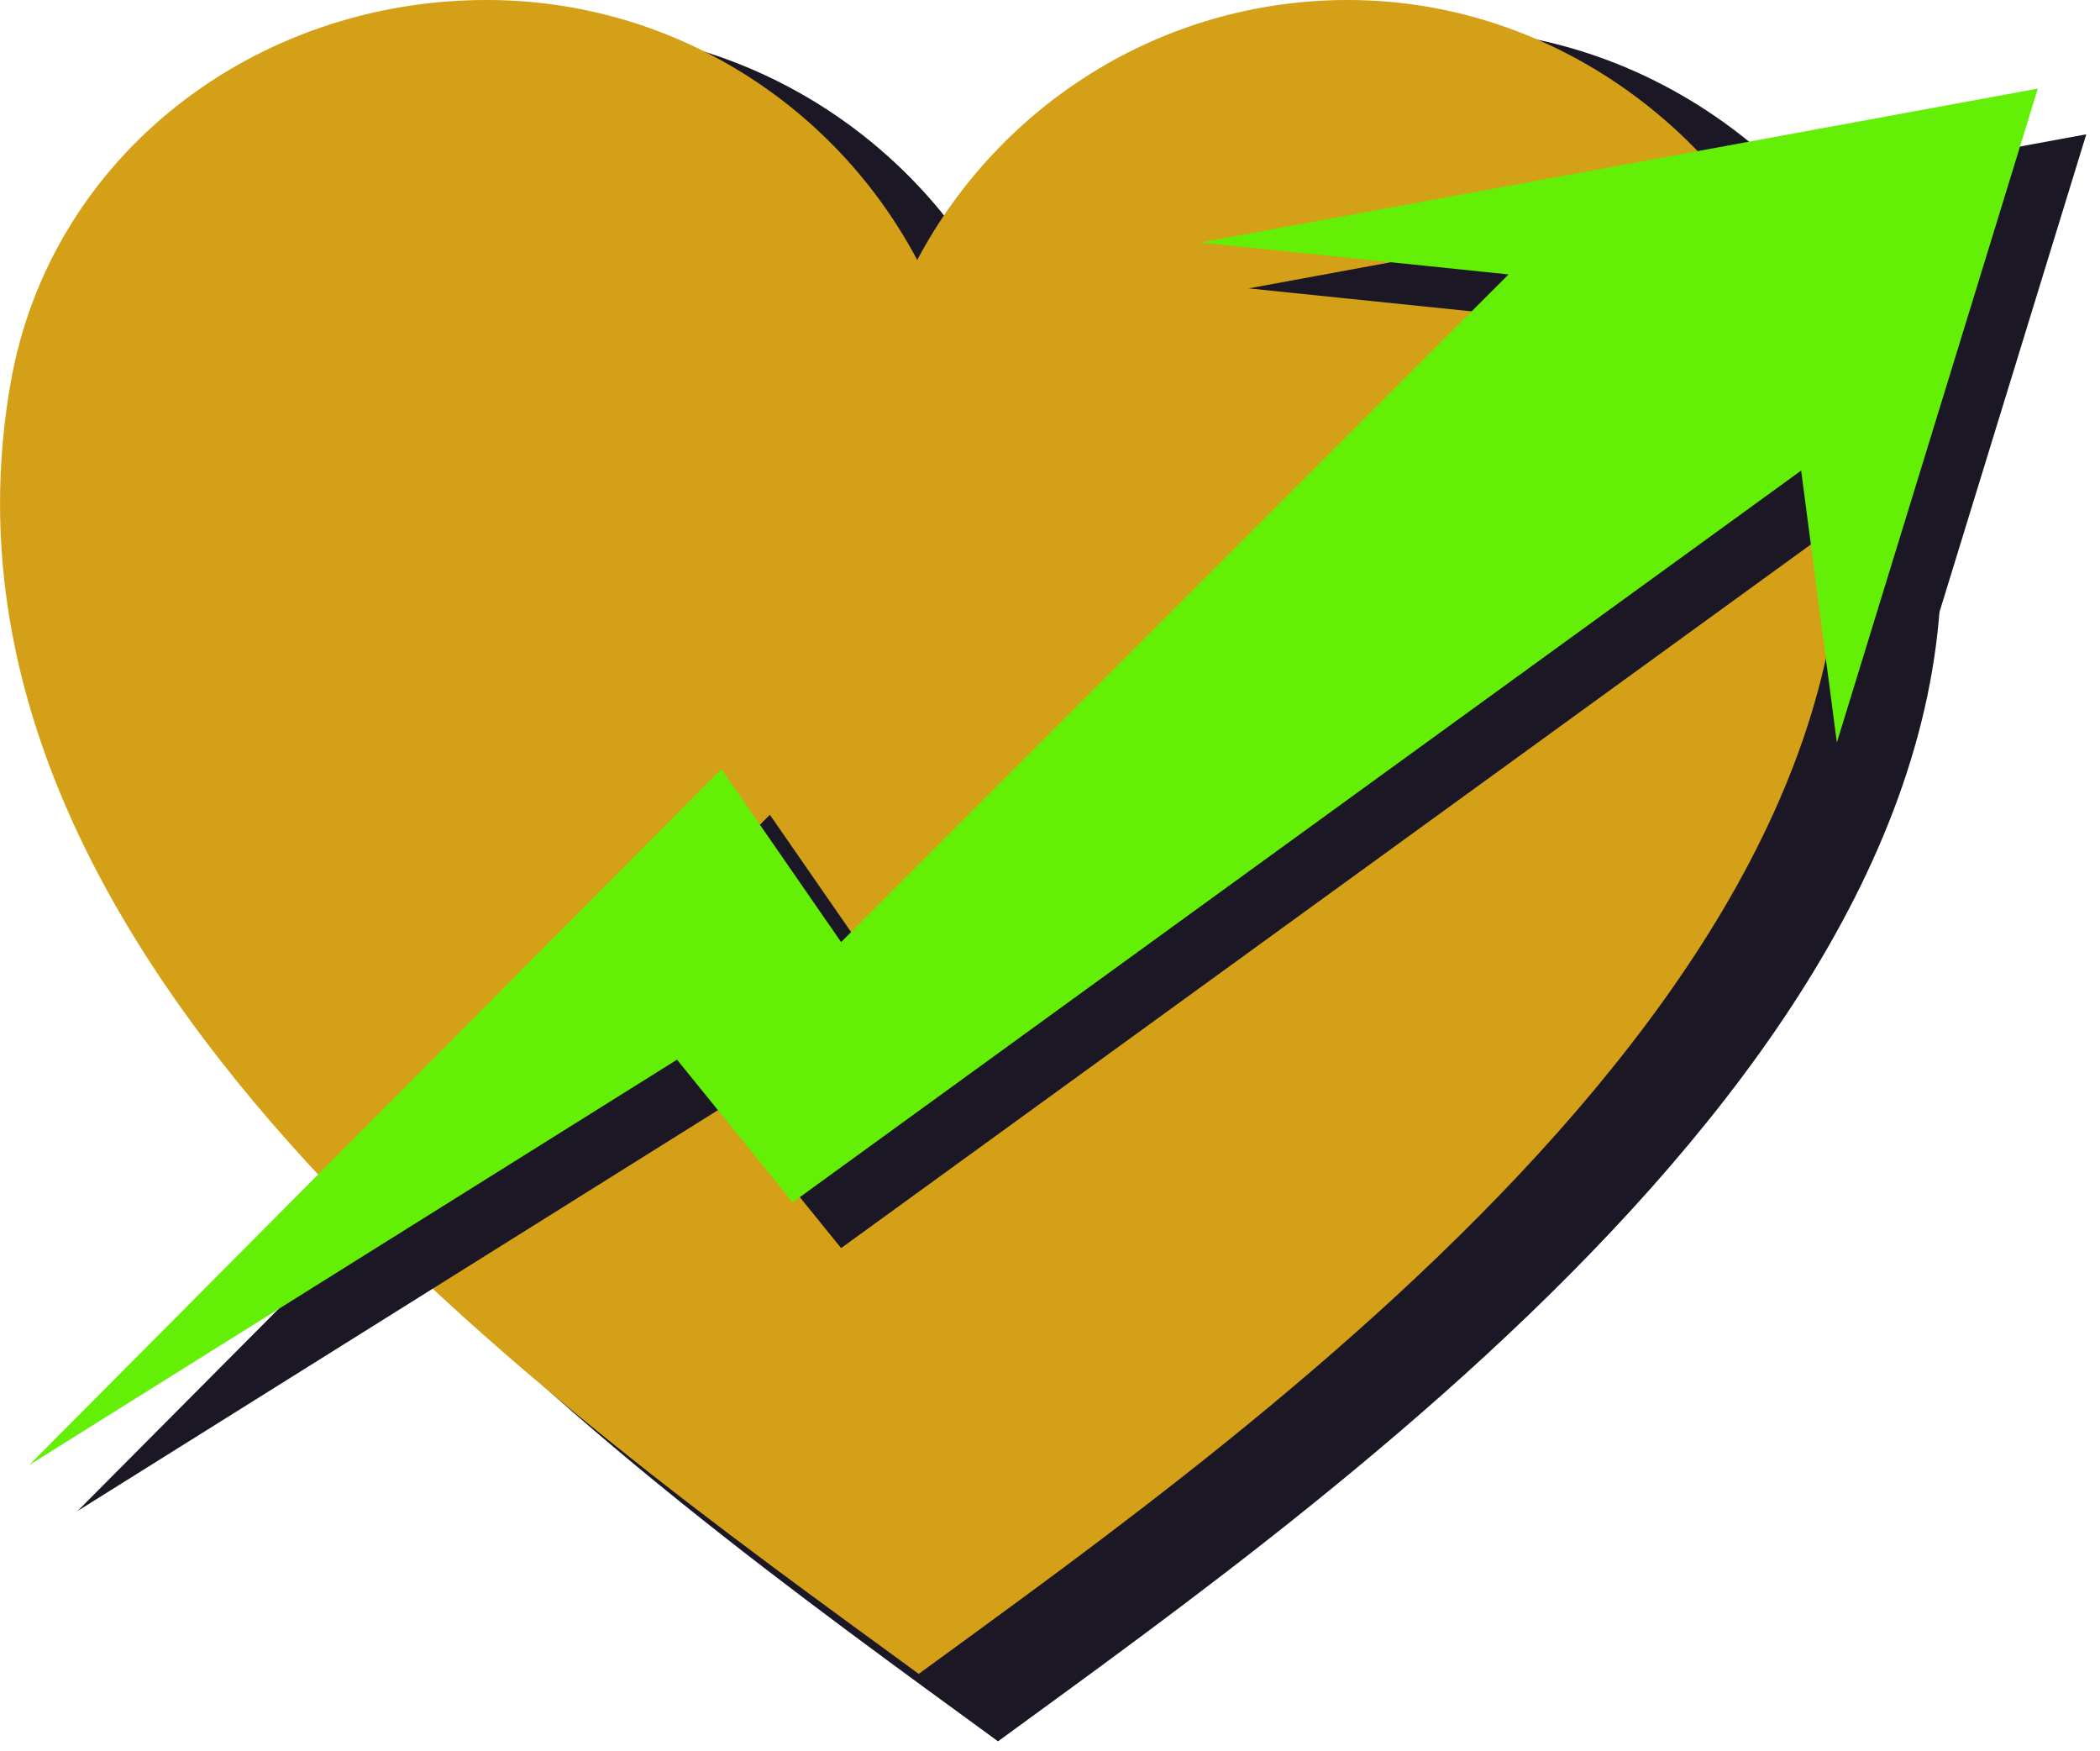
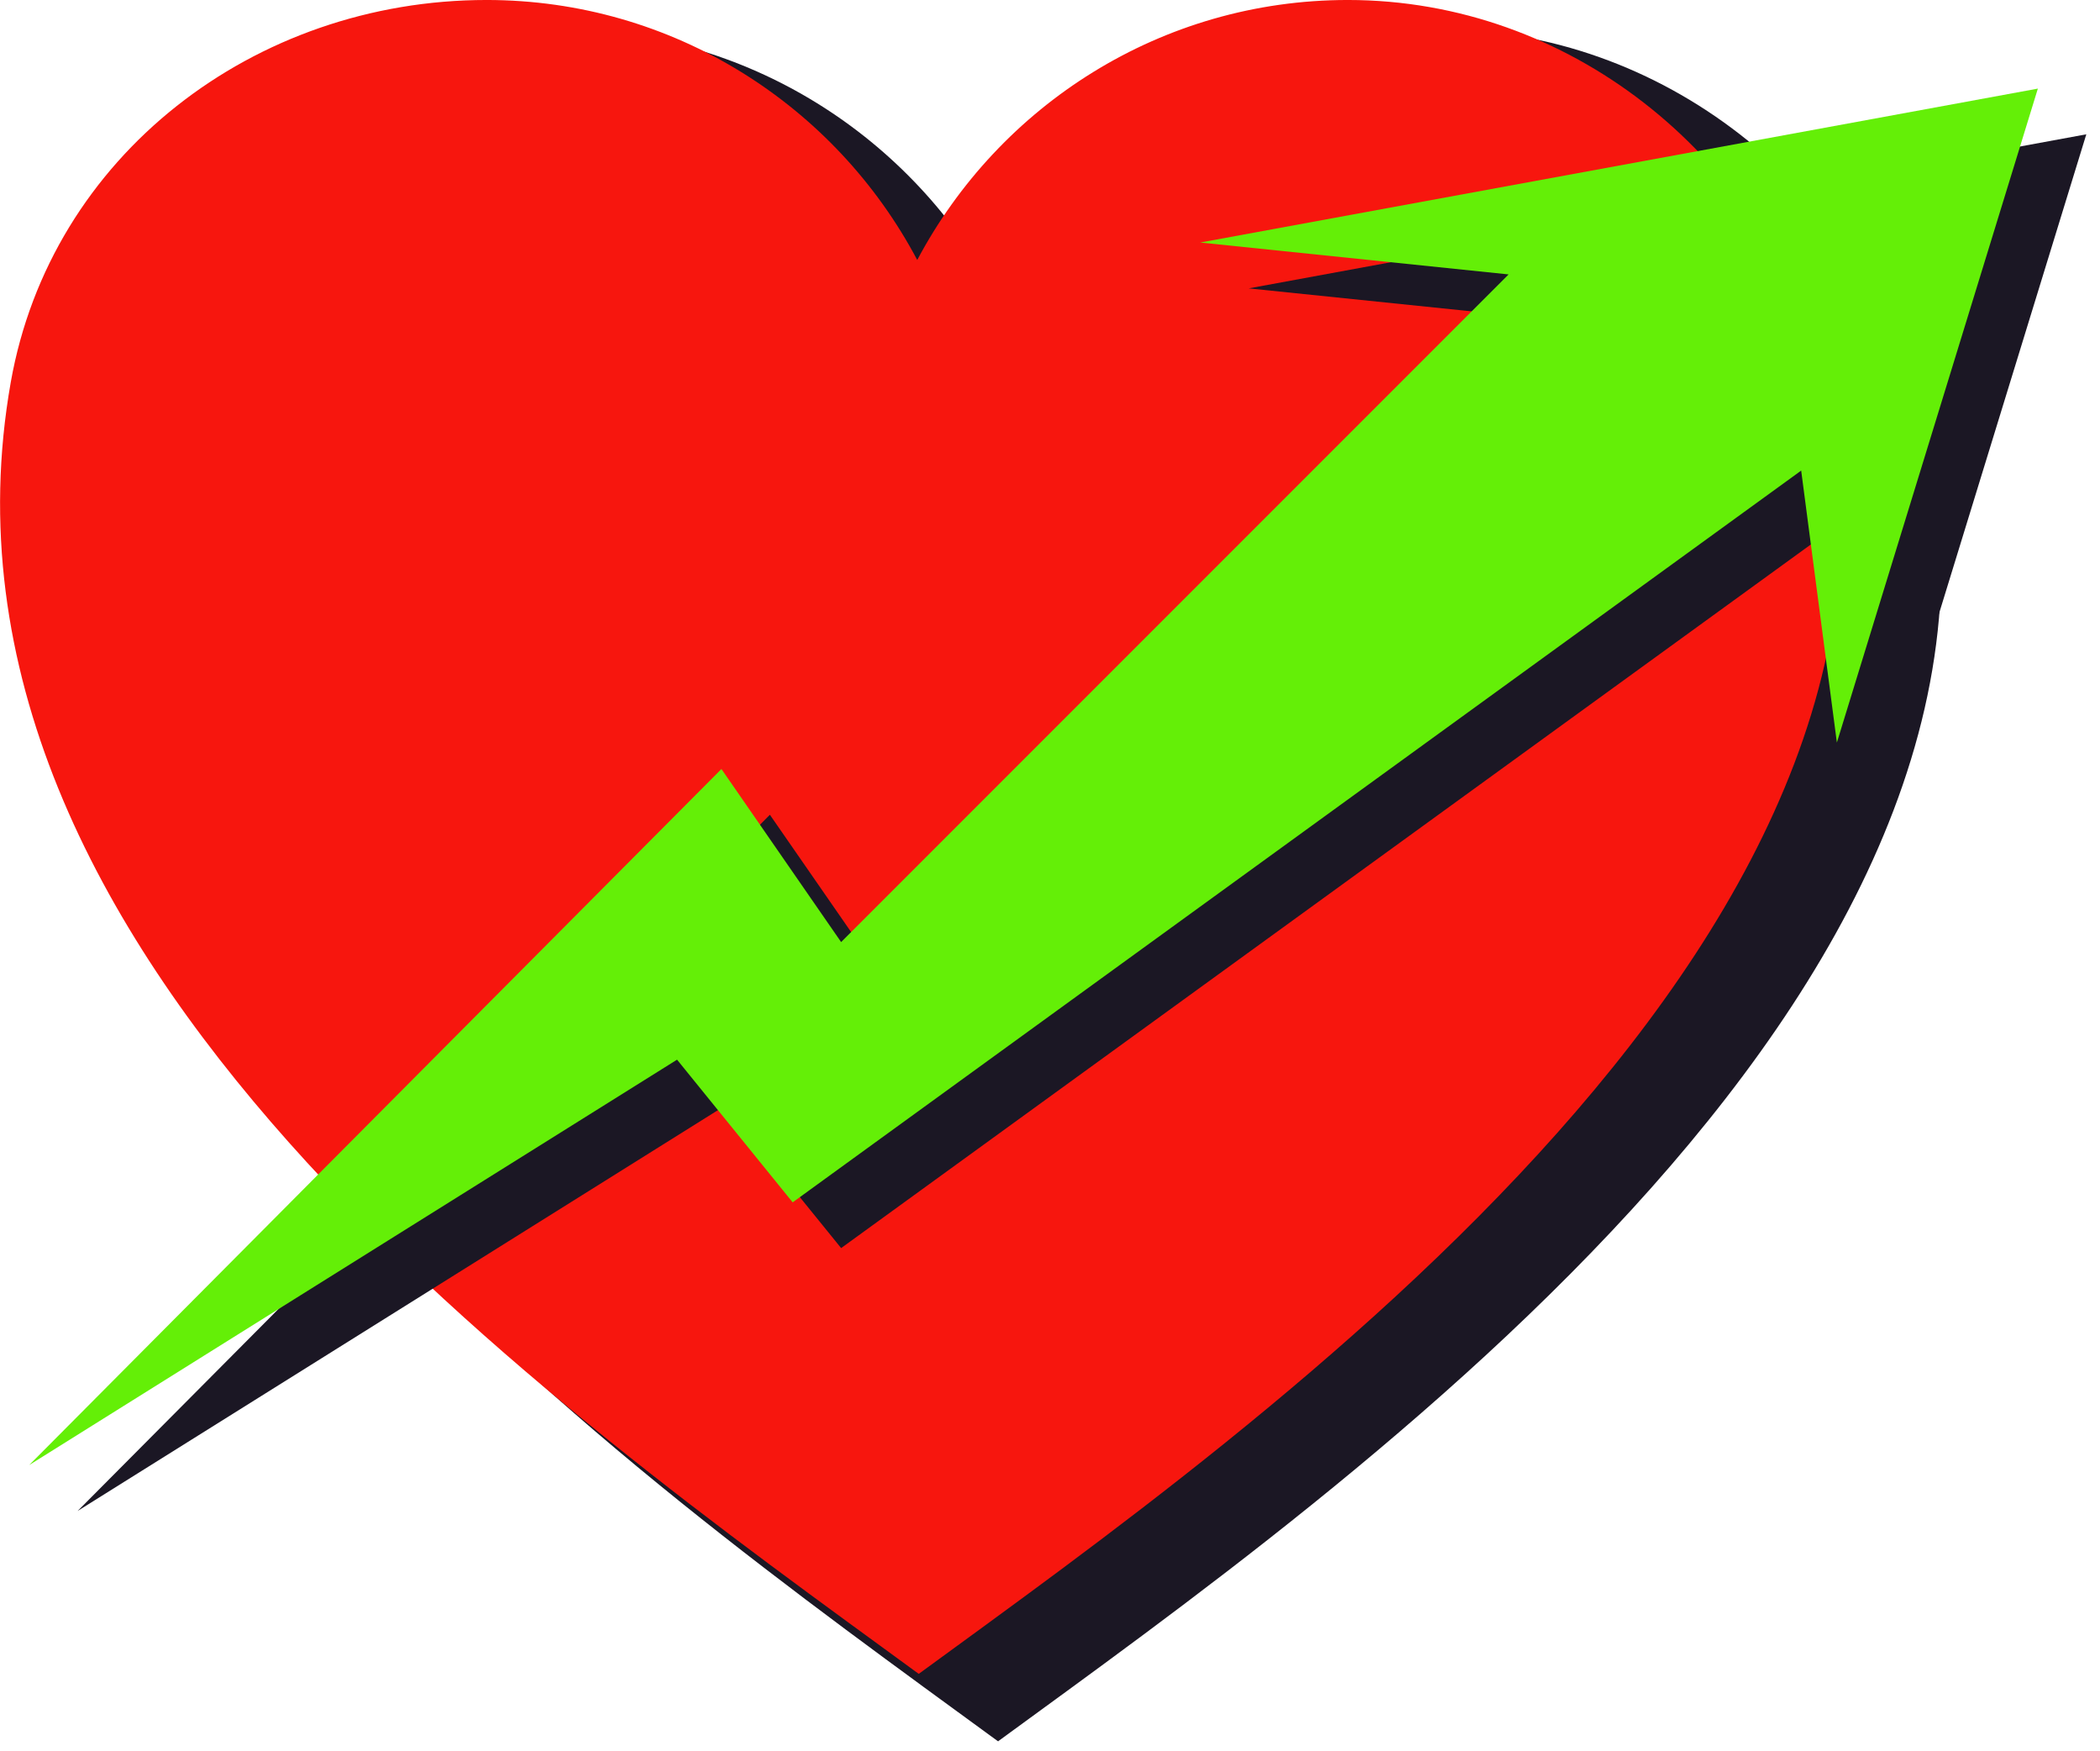
- <svg xmlns="http://www.w3.org/2000/svg" viewBox="0 0 72 60" xml:space="preserve" style="fill-rule:evenodd;clip-rule:evenodd;stroke-linejoin:round;stroke-miterlimit:2">
-   <g transform="translate(-262.672 -68.484)scale(1.33333)">
-     <clipPath id="a">
-       <path d="M246.281 61.414c-1.531-5.203-6.476-9.301-12.324-9.301-4.906 0-9.172 2.77-11.328 6.836-2.156-4.066-6.418-6.836-11.328-6.836-6.113 0-11.465 4.098-12.516 10.051-2.66 15.09 14.219 26.902 23.883 33.965 8.934-6.531 27.992-19.844 23.613-34.715" />
-     </clipPath>
-     <g clip-path="url(#a)">
-       <g transform="translate(198 52)">
-         <clipPath id="b">
-           <path d="M48.281 9.414C46.75 4.211 41.805.113 35.957.113c-4.906 0-9.172 2.77-11.328 6.836C22.473 2.883 18.211.113 13.301.113 7.188.113 1.836 4.211.785 10.164c-2.66 15.09 14.219 26.902 23.883 33.965 8.934-6.531 27.992-19.844 23.613-34.715" />
-         </clipPath>
-         <g clip-path="url(#b)">
-           <path style="fill:#1b1724;fill-rule:nonzero" d="M.504.113h48.488v44.016H.504z" />
+ <svg xmlns="http://www.w3.org/2000/svg" width="32px" height="100%" viewBox="0 0 72 60" version="1.1" xml:space="preserve" style="fill-rule:evenodd;clip-rule:evenodd;stroke-linejoin:round;stroke-miterlimit:2;">
+   <g transform="matrix(1,0,0,1,-262.6719,-68.48439)">
+     <g transform="matrix(1.333333,0,0,1.333333,0,0.000011)">
+       <clipPath id="_clip1">
+         <path d="M246.281,61.414C244.75,56.211 239.805,52.113 233.957,52.113C229.051,52.113 224.785,54.883 222.629,58.949C220.473,54.883 216.211,52.113 211.301,52.113C205.188,52.113 199.836,56.211 198.785,62.164C196.125,77.254 213.004,89.066 222.668,96.129C231.602,89.598 250.66,76.285 246.281,61.414Z" />
+       </clipPath>
+       <g clip-path="url(#_clip1)">
+         <g transform="matrix(1,0,0,1,198,52)">
+           <g>
+             <g>
+               <g>
+                 <clipPath id="_clip2">
+                   <path d="M48.281,9.414C46.75,4.211 41.805,0.113 35.957,0.113C31.051,0.113 26.785,2.883 24.629,6.949C22.473,2.883 18.211,0.113 13.301,0.113C7.188,0.113 1.836,4.211 0.785,10.164C-1.875,25.254 15.004,37.066 24.668,44.129C33.602,37.598 52.66,24.285 48.281,9.414Z" />
+                 </clipPath>
+                 <g clip-path="url(#_clip2)">
+                   <rect x="0.504" y="0.113" width="48.488" height="44.016" style="fill:rgb(27,23,36);fill-rule:nonzero;" />
+                 </g>
+               </g>
+             </g>
+           </g>
        </g>
      </g>
    </g>
-   </g>
-   <g transform="translate(-262.672 -68.484)scale(1.33333)">
-     <clipPath id="c">
-       <path d="M243.715 60.457c-1.5-5.086-6.332-9.094-12.051-9.094-4.797 0-8.965 2.707-11.074 6.684-2.106-3.977-6.278-6.684-11.074-6.684-5.981 0-11.207 4.008-12.235 9.825-2.605 14.753 13.899 26.304 23.348 33.207 8.734-6.383 27.367-19.403 23.086-33.938" />
-     </clipPath>
-     <g clip-path="url(#c)">
-       <g transform="translate(197 51)">
-         <clipPath id="d">
-           <path d="M46.715 9.457C45.215 4.371 40.383.363 34.664.363c-4.797 0-8.965 2.707-11.074 6.684C21.484 3.07 17.312.363 12.516.363 6.535.363 1.309 4.371.281 10.188-2.324 24.941 14.18 36.492 23.629 43.395c8.734-6.383 27.367-19.403 23.086-33.938" />
-         </clipPath>
-         <g clip-path="url(#d)">
-           <path style="fill:#D4A017;fill-rule:nonzero" d="M.004.363H47.41v43.031H.004z" />
+     <g transform="matrix(1.333333,0,0,1.333333,0,0.000011)">
+       <clipPath id="_clip3">
+         <path d="M243.715,60.457C242.215,55.371 237.383,51.363 231.664,51.363C226.867,51.363 222.699,54.07 220.59,58.047C218.484,54.07 214.312,51.363 209.516,51.363C203.535,51.363 198.309,55.371 197.281,61.188C194.676,75.941 211.18,87.492 220.629,94.395C229.363,88.012 247.996,74.992 243.715,60.457Z" />
+       </clipPath>
+       <g clip-path="url(#_clip3)">
+         <g transform="matrix(1,0,0,1,197,51)">
+           <g>
+             <g>
+               <g>
+                 <clipPath id="_clip4">
+                   <path d="M46.715,9.457C45.215,4.371 40.383,0.363 34.664,0.363C29.867,0.363 25.699,3.07 23.59,7.047C21.484,3.07 17.312,0.363 12.516,0.363C6.535,0.363 1.309,4.371 0.281,10.188C-2.324,24.941 14.18,36.492 23.629,43.395C32.363,37.012 50.996,23.992 46.715,9.457Z" />
+                 </clipPath>
+                 <g clip-path="url(#_clip4)">
+                   <rect x="0.004" y="0.363" width="47.406" height="43.031" style="fill:rgb(247, 22, 14);fill-rule:nonzero;" />
+                 </g>
+               </g>
+             </g>
+           </g>
        </g>
      </g>
    </g>
+     <g transform="matrix(1.333333,0,0,1.333333,0,0.000011)">
+       <path d="M199,90.207L216.801,72.309L219.883,76.758L237.043,59.594L229.113,58.777L250.652,54.816L245.484,71.629L244.566,64.637L218.633,83.449L215.66,79.781L199,90.207Z" style="fill:rgb(27,23,36);fill-rule:nonzero;" />
+     </g>
+     <g transform="matrix(1.333333,0,0,1.333333,0,0.000011)">
+       <path d="M197.754,89.027L215.555,71.133L218.633,75.582L235.797,58.418L227.867,57.598L249.406,53.641L244.238,70.453L243.32,63.461L217.387,82.273L214.414,78.605L197.754,89.027Z" style="fill:rgb(100,239,7);fill-rule:nonzero;" />
+     </g>
  </g>
-   <path d="m199 90.207 17.801-17.898 3.082 4.449 17.16-17.164-7.93-.817 21.539-3.961-5.168 16.813-.918-6.992-25.933 18.812-2.973-3.668z" style="fill:#1b1724;fill-rule:nonzero" transform="translate(-262.672 -68.484)scale(1.33333)" />
-   <path d="m197.754 89.027 17.801-17.894 3.078 4.449 17.164-17.164-7.93-.82 21.539-3.957-5.168 16.812-.918-6.992-25.933 18.812-2.973-3.668z" style="fill:#64ef07;fill-rule:nonzero" transform="translate(-262.672 -68.484)scale(1.33333)" />
</svg>
